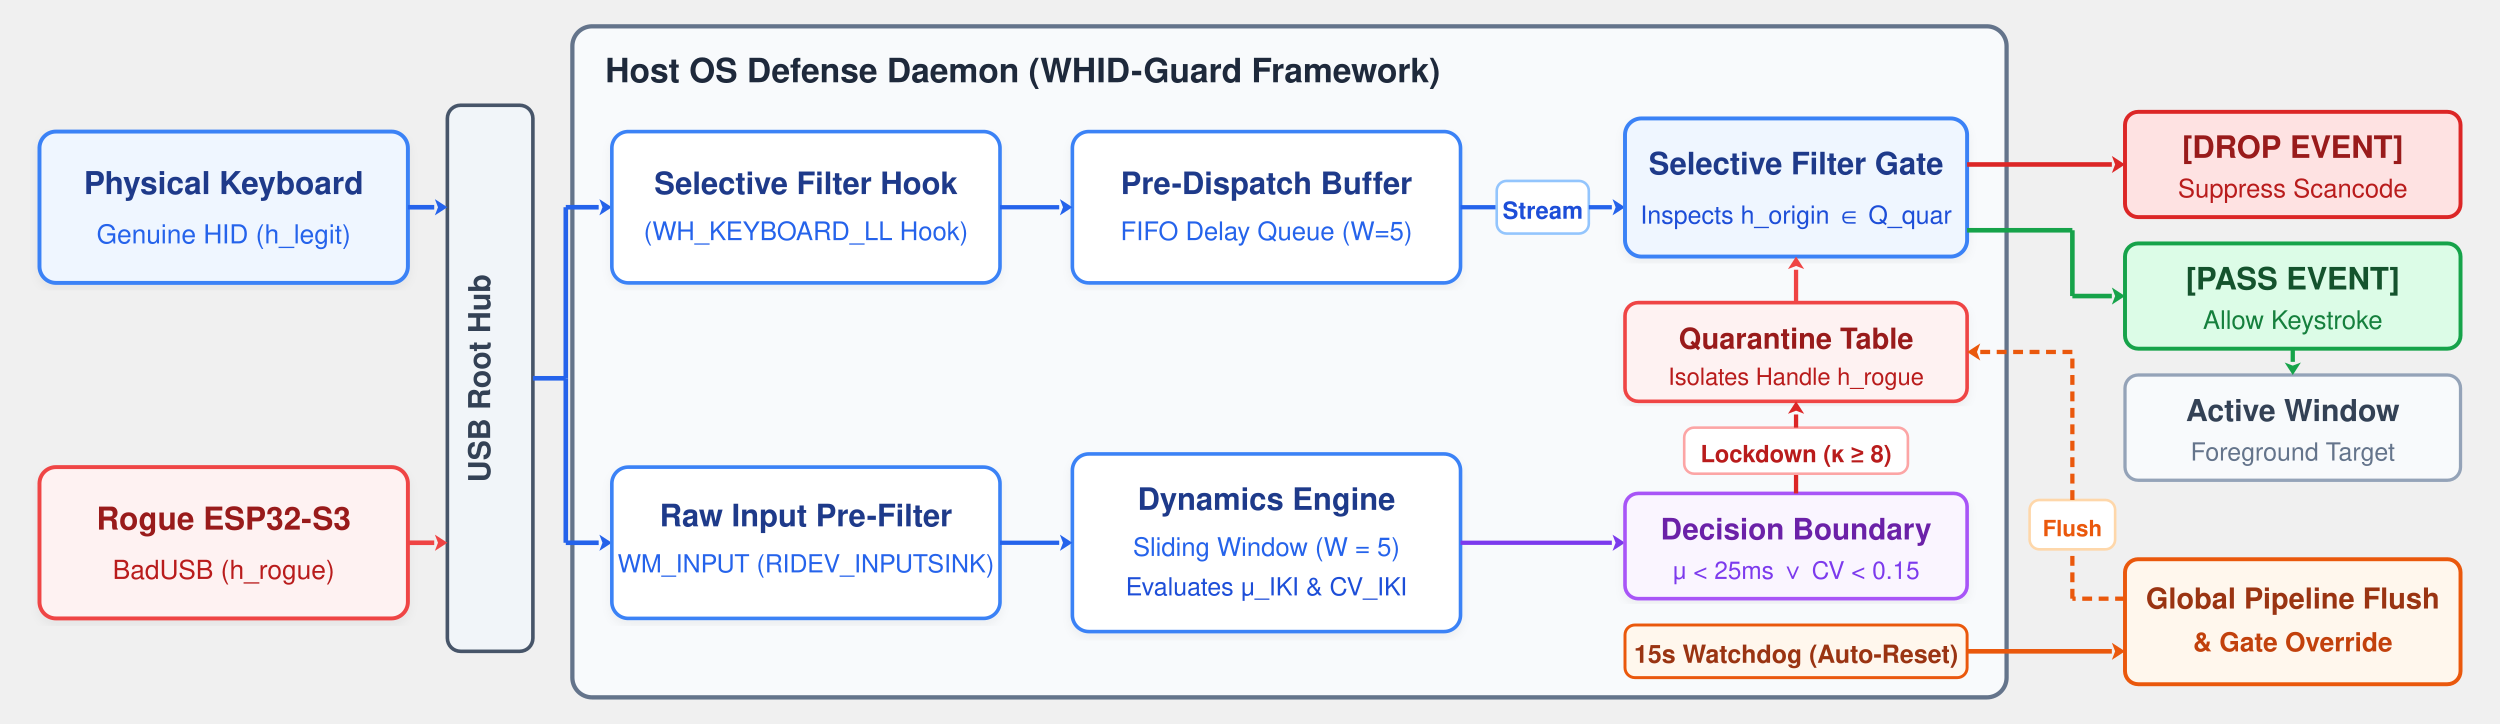
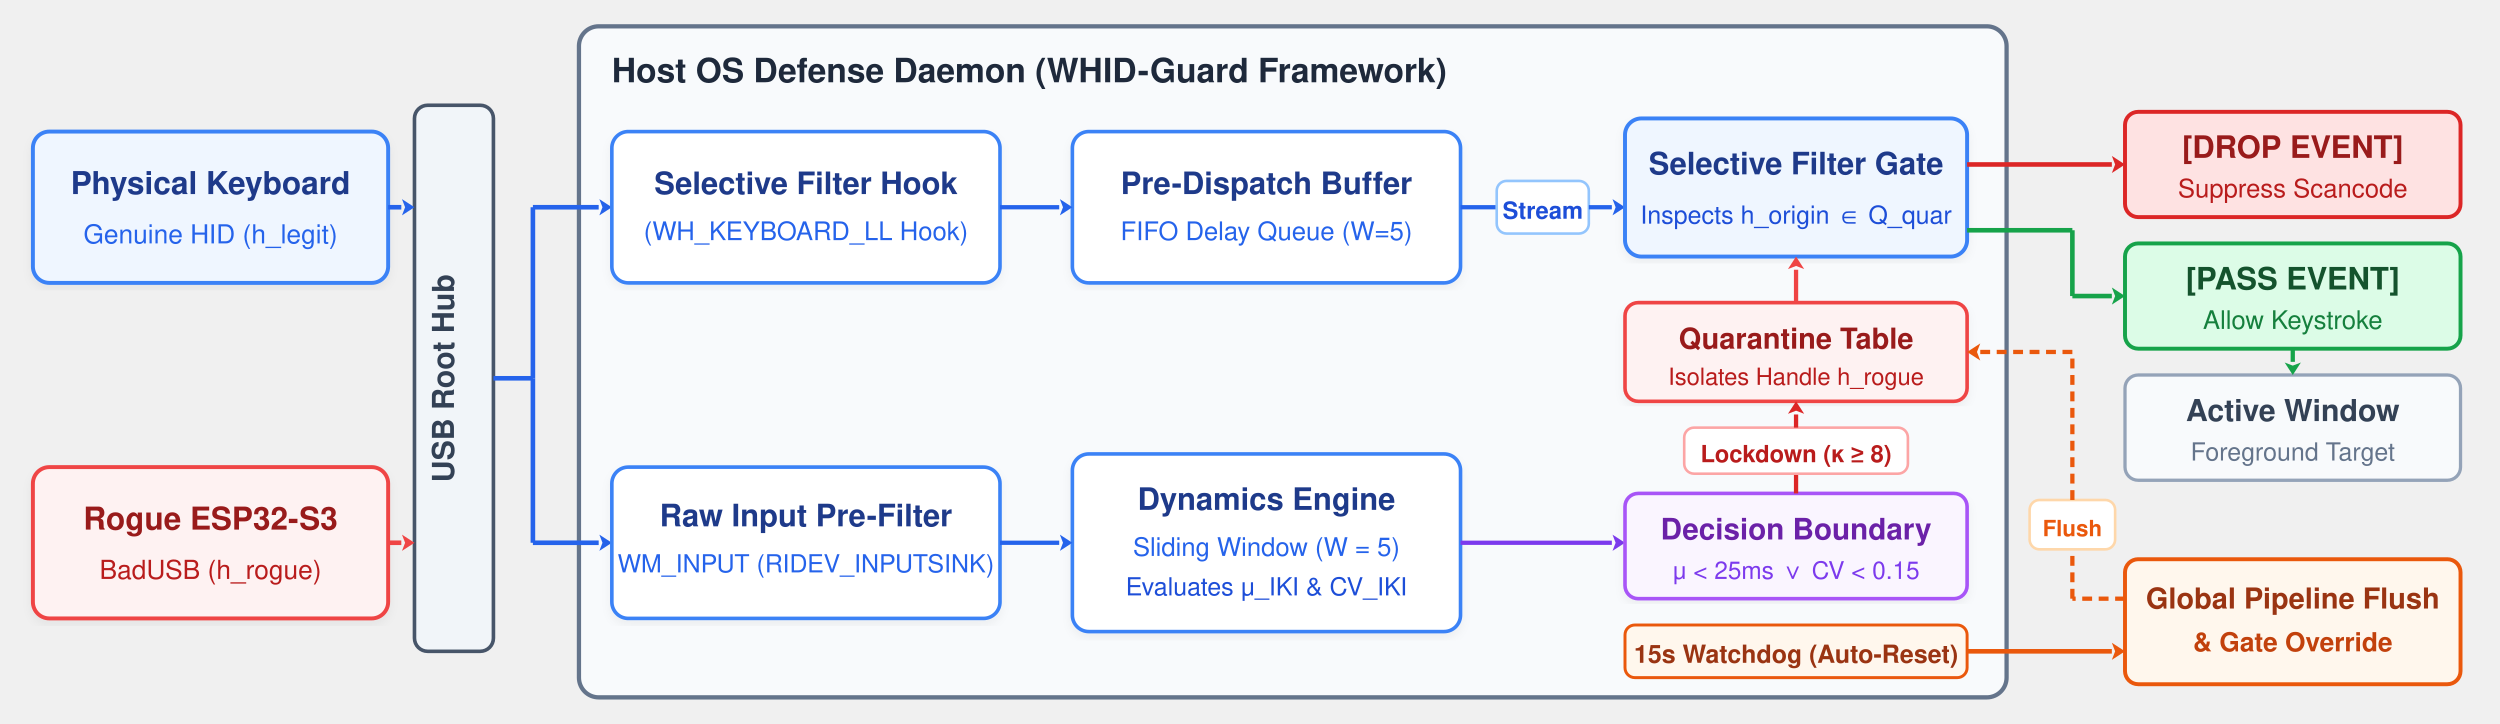
<svg xmlns="http://www.w3.org/2000/svg" viewBox="0 0 760 220" width="760" height="220" style="background:#ffffff; font-family:Helvetica, Arial, sans-serif;">
  <defs>
    <filter id="sh3" x="-5%" y="-5%" width="110%" height="110%">
      <feDropShadow dx="0" dy="1.5" stdDeviation="1.5" flood-opacity="0.05" />
    </filter>
  </defs>
-   <rect x="174" y="8" width="436" height="204" rx="6" fill="#f8fafc" stroke="#64748b" stroke-width="1.3" />
-   <text x="184" y="25" font-size="10.2" font-weight="bold" fill="#1e293b" text-anchor="start">Host OS Defense Daemon (WHID-Guard Framework)</text>
-   <rect x="12" y="40" width="112" height="46" rx="5" fill="#eff6ff" stroke="#3b82f6" stroke-width="1.2" filter="url(#sh3)" />
-   <text x="68" y="59" font-size="9.6" font-weight="bold" fill="#1e3a8a" text-anchor="middle">Physical Keyboard</text>
-   <text x="68" y="74" font-size="8.0" fill="#2563eb" text-anchor="middle">Genuine HID (h_legit)</text>
-   <rect x="12" y="142" width="112" height="46" rx="5" fill="#fef2f2" stroke="#ef4444" stroke-width="1.2" filter="url(#sh3)" />
-   <text x="68" y="161" font-size="9.6" font-weight="bold" fill="#991b1b" text-anchor="middle">Rogue ESP32-S3</text>
-   <text x="68" y="176" font-size="8.0" fill="#b91c1c" text-anchor="middle">BadUSB (h_rogue)</text>
-   <rect x="136" y="32" width="26" height="166" rx="4" fill="#f1f5f9" stroke="#475569" stroke-width="1.1" />
-   <text x="149" y="115" font-size="9.2" font-weight="bold" fill="#334155" text-anchor="middle" transform="rotate(-90 149 115)">USB Root Hub</text>
-   <line x1="124" y1="63" x2="132" y2="63" stroke="#2563eb" stroke-width="1.4" />
-   <polygon points="136,63 132.2,60.53 133.15,63 132.2,65.47" fill="#2563eb" />
-   <line x1="124" y1="165" x2="132" y2="165" stroke="#ef4444" stroke-width="1.4" />
-   <polygon points="136,165 132.2,162.53 133.15,165 132.2,167.47" fill="#ef4444" />
-   <line x1="162" y1="115" x2="172" y2="115" stroke="#2563eb" stroke-width="1.4" />
-   <line x1="172" y1="115" x2="172" y2="63" stroke="#2563eb" stroke-width="1.4" />
-   <line x1="172" y1="63" x2="182" y2="63" stroke="#2563eb" stroke-width="1.4" />
+   <rect x="176" y="8" width="434" height="204" rx="6" fill="#f8fafc" stroke="#64748b" stroke-width="1.3" />
+   <text x="186" y="25" font-size="10.2" font-weight="bold" fill="#1e293b" text-anchor="start">Host OS Defense Daemon (WHID-Guard Framework)</text>
+   <rect x="10" y="40" width="108" height="46" rx="5" fill="#eff6ff" stroke="#3b82f6" stroke-width="1.2" filter="url(#sh3)" />
+   <text x="64" y="59" font-size="9.6" font-weight="bold" fill="#1e3a8a" text-anchor="middle">Physical Keyboard</text>
+   <text x="64" y="74" font-size="8.0" fill="#2563eb" text-anchor="middle">Genuine HID (h_legit)</text>
+   <rect x="10" y="142" width="108" height="46" rx="5" fill="#fef2f2" stroke="#ef4444" stroke-width="1.2" filter="url(#sh3)" />
+   <text x="64" y="161" font-size="9.6" font-weight="bold" fill="#991b1b" text-anchor="middle">Rogue ESP32-S3</text>
+   <text x="64" y="176" font-size="8.0" fill="#b91c1c" text-anchor="middle">BadUSB (h_rogue)</text>
+   <rect x="126" y="32" width="24" height="166" rx="4" fill="#f1f5f9" stroke="#475569" stroke-width="1.1" />
+   <text x="138" y="115" font-size="9.2" font-weight="bold" fill="#334155" text-anchor="middle" transform="rotate(-90 138 115)">USB Root Hub</text>
+   <line x1="118" y1="63" x2="122" y2="63" stroke="#2563eb" stroke-width="1.4" />
+   <polygon points="126,63 122.2,60.53 123.15,63 122.2,65.47" fill="#2563eb" />
+   <line x1="118" y1="165" x2="122" y2="165" stroke="#ef4444" stroke-width="1.4" />
+   <polygon points="126,165 122.2,162.53 123.15,165 122.2,167.47" fill="#ef4444" />
+   <line x1="150" y1="115" x2="162" y2="115" stroke="#2563eb" stroke-width="1.4" />
+   <line x1="162" y1="115" x2="162" y2="63" stroke="#2563eb" stroke-width="1.4" />
+   <line x1="162" y1="63" x2="182" y2="63" stroke="#2563eb" stroke-width="1.4" />
  <polygon points="186,63 182.2,60.53 183.15,63 182.2,65.47" fill="#2563eb" />
-   <line x1="172" y1="115" x2="172" y2="165" stroke="#2563eb" stroke-width="1.4" />
-   <line x1="172" y1="165" x2="182" y2="165" stroke="#2563eb" stroke-width="1.4" />
+   <line x1="162" y1="115" x2="162" y2="165" stroke="#2563eb" stroke-width="1.4" />
+   <line x1="162" y1="165" x2="182" y2="165" stroke="#2563eb" stroke-width="1.4" />
  <polygon points="186,165 182.2,162.53 183.15,165 182.2,167.47" fill="#2563eb" />
  <rect x="186" y="40" width="118" height="46" rx="5" fill="#ffffff" stroke="#3b82f6" stroke-width="1.1" filter="url(#sh3)" />
  <text x="245" y="59" font-size="9.4" font-weight="bold" fill="#1e3a8a" text-anchor="middle">Selective Filter Hook</text>
  <text x="245" y="73" font-size="7.8" fill="#2563eb" text-anchor="middle">(WH_KEYBOARD_LL Hook)</text>
  <rect x="326" y="40" width="118" height="46" rx="5" fill="#ffffff" stroke="#3b82f6" stroke-width="1.1" filter="url(#sh3)" />
  <text x="385" y="59" font-size="9.4" font-weight="bold" fill="#1e3a8a" text-anchor="middle">Pre-Dispatch Buffer</text>
  <text x="385" y="73" font-size="7.8" fill="#2563eb" text-anchor="middle">FIFO Delay Queue (W=5)</text>
  <line x1="304" y1="63" x2="322" y2="63" stroke="#2563eb" stroke-width="1.3" />
  <polygon points="326,63 322.2,60.53 323.15,63 322.2,65.47" fill="#2563eb" />
  <line x1="444" y1="63" x2="455" y2="63" stroke="#2563eb" stroke-width="1.3" />
  <rect x="455" y="55" width="28" height="16" rx="3" fill="#ffffff" stroke="#93c5fd" stroke-width="0.8" />
  <text x="469" y="66.5" font-size="7.2" font-weight="bold" fill="#1d4ed8" text-anchor="middle">Stream</text>
  <line x1="483" y1="63" x2="490" y2="63" stroke="#2563eb" stroke-width="1.3" />
  <polygon points="494,63 490.2,60.53 491.15,63 490.2,65.47" fill="#2563eb" />
  <rect x="186" y="142" width="118" height="46" rx="5" fill="#ffffff" stroke="#3b82f6" stroke-width="1.1" filter="url(#sh3)" />
  <text x="245" y="160" font-size="9.4" font-weight="bold" fill="#1e3a8a" text-anchor="middle">Raw Input Pre-Filter</text>
  <text x="245" y="174" font-size="7.6" fill="#2563eb" text-anchor="middle">WM_INPUT (RIDEV_INPUTSINK)</text>
  <rect x="326" y="138" width="118" height="54" rx="5" fill="#ffffff" stroke="#3b82f6" stroke-width="1.1" filter="url(#sh3)" />
  <text x="385" y="155" font-size="9.4" font-weight="bold" fill="#1e3a8a" text-anchor="middle">Dynamics Engine</text>
  <text x="385" y="169" font-size="7.8" fill="#2563eb" text-anchor="middle">Sliding Window (W = 5)</text>
  <text x="385" y="181" font-size="7.6" fill="#1d4ed8" text-anchor="middle">Evaluates μ_IKI &amp; CV_IKI</text>
  <line x1="304" y1="165" x2="322" y2="165" stroke="#2563eb" stroke-width="1.3" />
  <polygon points="326,165 322.2,162.53 323.15,165 322.2,167.47" fill="#2563eb" />
  <line x1="444" y1="165" x2="490" y2="165" stroke="#7c3aed" stroke-width="1.3" />
  <polygon points="494,165 490.2,162.53 491.15,165 490.2,167.47" fill="#7c3aed" />
  <rect x="494" y="36" width="104" height="42" rx="5" fill="#eff6ff" stroke="#3b82f6" stroke-width="1.2" filter="url(#sh3)" />
  <text x="546" y="53" font-size="9.4" font-weight="bold" fill="#1e3a8a" text-anchor="middle">Selective Filter Gate</text>
  <text x="546" y="68" font-size="7.6" fill="#1d4ed8" text-anchor="middle">Inspects h_origin ∈ Q_quar</text>
  <line x1="546" y1="92" x2="546" y2="82" stroke="#ef4444" stroke-width="1.3" />
  <polygon points="546,78 543.53,81.8 546,80.85 548.47,81.8" fill="#ef4444" />
  <rect x="494" y="92" width="104" height="30" rx="4" fill="#fef2f2" stroke="#ef4444" stroke-width="1.1" filter="url(#sh3)" />
  <text x="546" y="106" font-size="8.8" font-weight="bold" fill="#991b1b" text-anchor="middle">Quarantine Table</text>
  <text x="546" y="117" font-size="7.2" fill="#b91c1c" text-anchor="middle">Isolates Handle h_rogue</text>
  <rect x="494" y="150" width="104" height="32" rx="4" fill="#faf5ff" stroke="#a855f7" stroke-width="1.1" filter="url(#sh3)" />
  <text x="546" y="164" font-size="9.0" font-weight="bold" fill="#6b21a8" text-anchor="middle">Decision Boundary</text>
  <text x="546" y="176" font-size="7.4" fill="#7c3aed" text-anchor="middle">μ &lt; 25ms ∨ CV &lt; 0.15</text>
  <line x1="546" y1="150" x2="546" y2="144" stroke="#dc2626" stroke-width="1.3" />
  <rect x="512" y="130" width="68" height="14" rx="3" fill="#ffffff" stroke="#fca5a5" stroke-width="0.8" />
  <text x="546" y="140.5" font-size="7.2" font-weight="bold" fill="#b91c1c" text-anchor="middle">Lockdown (κ ≥ 8)</text>
  <line x1="546" y1="130" x2="546" y2="126" stroke="#dc2626" stroke-width="1.3" />
  <polygon points="546,122 543.53,125.8 546,124.85 548.47,125.8" fill="#dc2626" />
  <rect x="494" y="190" width="104" height="16" rx="3" fill="#fff7ed" stroke="#ea580c" stroke-width="0.9" />
  <text x="546" y="201.5" font-size="7.6" font-weight="bold" fill="#9a3412" text-anchor="middle">15s Watchdog (Auto-Reset)</text>
  <rect x="646" y="34" width="102" height="32" rx="4" fill="#fee2e2" stroke="#dc2626" stroke-width="1.2" />
  <text x="697" y="48" font-size="9.4" font-weight="bold" fill="#991b1b" text-anchor="middle">[DROP EVENT]</text>
  <text x="697" y="60" font-size="7.8" fill="#b91c1c" text-anchor="middle">Suppress Scancode</text>
  <rect x="646" y="74" width="102" height="32" rx="4" fill="#dcfce7" stroke="#16a34a" stroke-width="1.2" />
  <text x="697" y="88" font-size="9.4" font-weight="bold" fill="#14532d" text-anchor="middle">[PASS EVENT]</text>
  <text x="697" y="100" font-size="7.8" fill="#15803d" text-anchor="middle">Allow Keystroke</text>
  <rect x="646" y="114" width="102" height="32" rx="4" fill="#f8fafc" stroke="#94a3b8" stroke-width="1.0" />
  <text x="697" y="128" font-size="9.2" font-weight="bold" fill="#334155" text-anchor="middle">Active Window</text>
  <text x="697" y="140" font-size="7.6" fill="#64748b" text-anchor="middle">Foreground Target</text>
  <line x1="697" y1="106" x2="697" y2="110" stroke="#16a34a" stroke-width="1.3" />
  <polygon points="697,114 694.53,110.2 697,111.15 699.47,110.2" fill="#16a34a" />
  <line x1="598" y1="50" x2="642" y2="50" stroke="#dc2626" stroke-width="1.4" />
  <polygon points="646,50 642.0,47.4 643.0,50 642.0,52.6" fill="#dc2626" />
  <line x1="598" y1="70" x2="630" y2="70" stroke="#16a34a" stroke-width="1.4" />
  <line x1="630" y1="70" x2="630" y2="90" stroke="#16a34a" stroke-width="1.4" />
  <line x1="630" y1="90" x2="642" y2="90" stroke="#16a34a" stroke-width="1.4" />
  <polygon points="646,90 642.0,87.4 643.0,90 642.0,92.6" fill="#16a34a" />
  <rect x="646" y="170" width="102" height="38" rx="4" fill="#fff7ed" stroke="#ea580c" stroke-width="1.2" />
  <text x="697" y="185" font-size="8.8" font-weight="bold" fill="#9a3412" text-anchor="middle">Global Pipeline Flush</text>
  <text x="697" y="198" font-size="8.0" font-weight="bold" fill="#c2410c" text-anchor="middle">&amp; Gate Override</text>
  <line x1="598" y1="198" x2="642" y2="198" stroke="#ea580c" stroke-width="1.4" />
  <polygon points="646,198 642.0,195.4 643.0,198 642.0,200.6" fill="#ea580c" />
  <line x1="646" y1="182" x2="630" y2="182" stroke="#ea580c" stroke-width="1.3" stroke-dasharray="3,2" />
  <line x1="630" y1="182" x2="630" y2="167" stroke="#ea580c" stroke-width="1.3" stroke-dasharray="3,2" />
  <rect x="617" y="152" width="26" height="15" rx="3" fill="#ffffff" stroke="#fed7aa" stroke-width="0.8" />
  <text x="630" y="163" font-size="6.8" font-weight="bold" fill="#ea580c" text-anchor="middle">Flush</text>
  <line x1="630" y1="152" x2="630" y2="107" stroke="#ea580c" stroke-width="1.3" stroke-dasharray="3,2" />
  <line x1="630" y1="107" x2="602" y2="107" stroke="#ea580c" stroke-width="1.3" stroke-dasharray="3,2" />
  <polygon points="598,107 602.0,104.4 601.0,107 602.0,109.6" fill="#ea580c" />
</svg>
